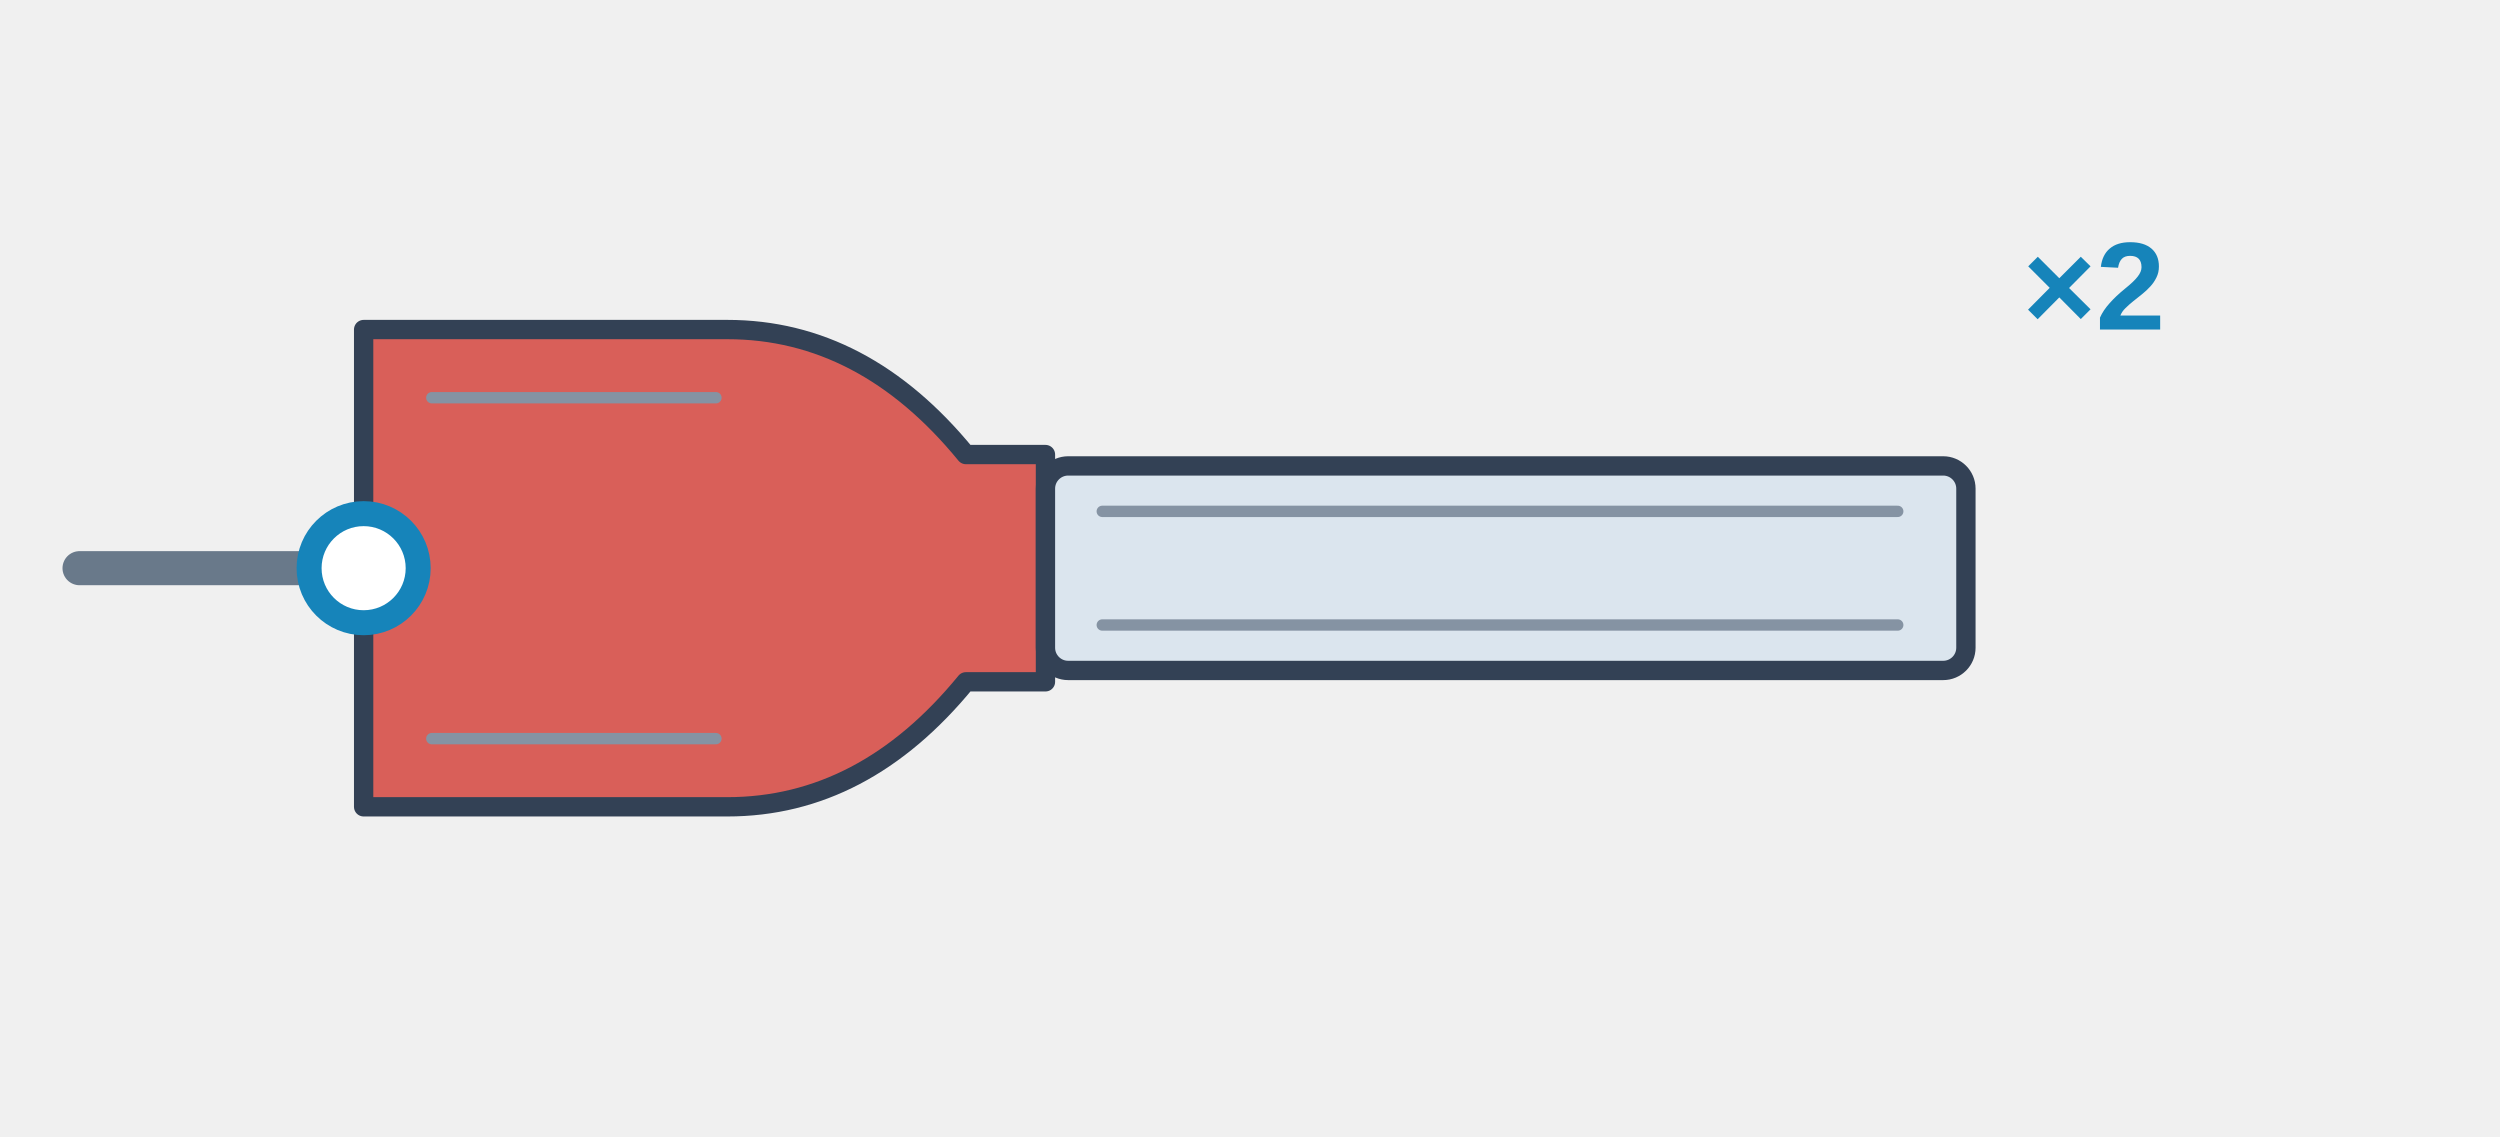
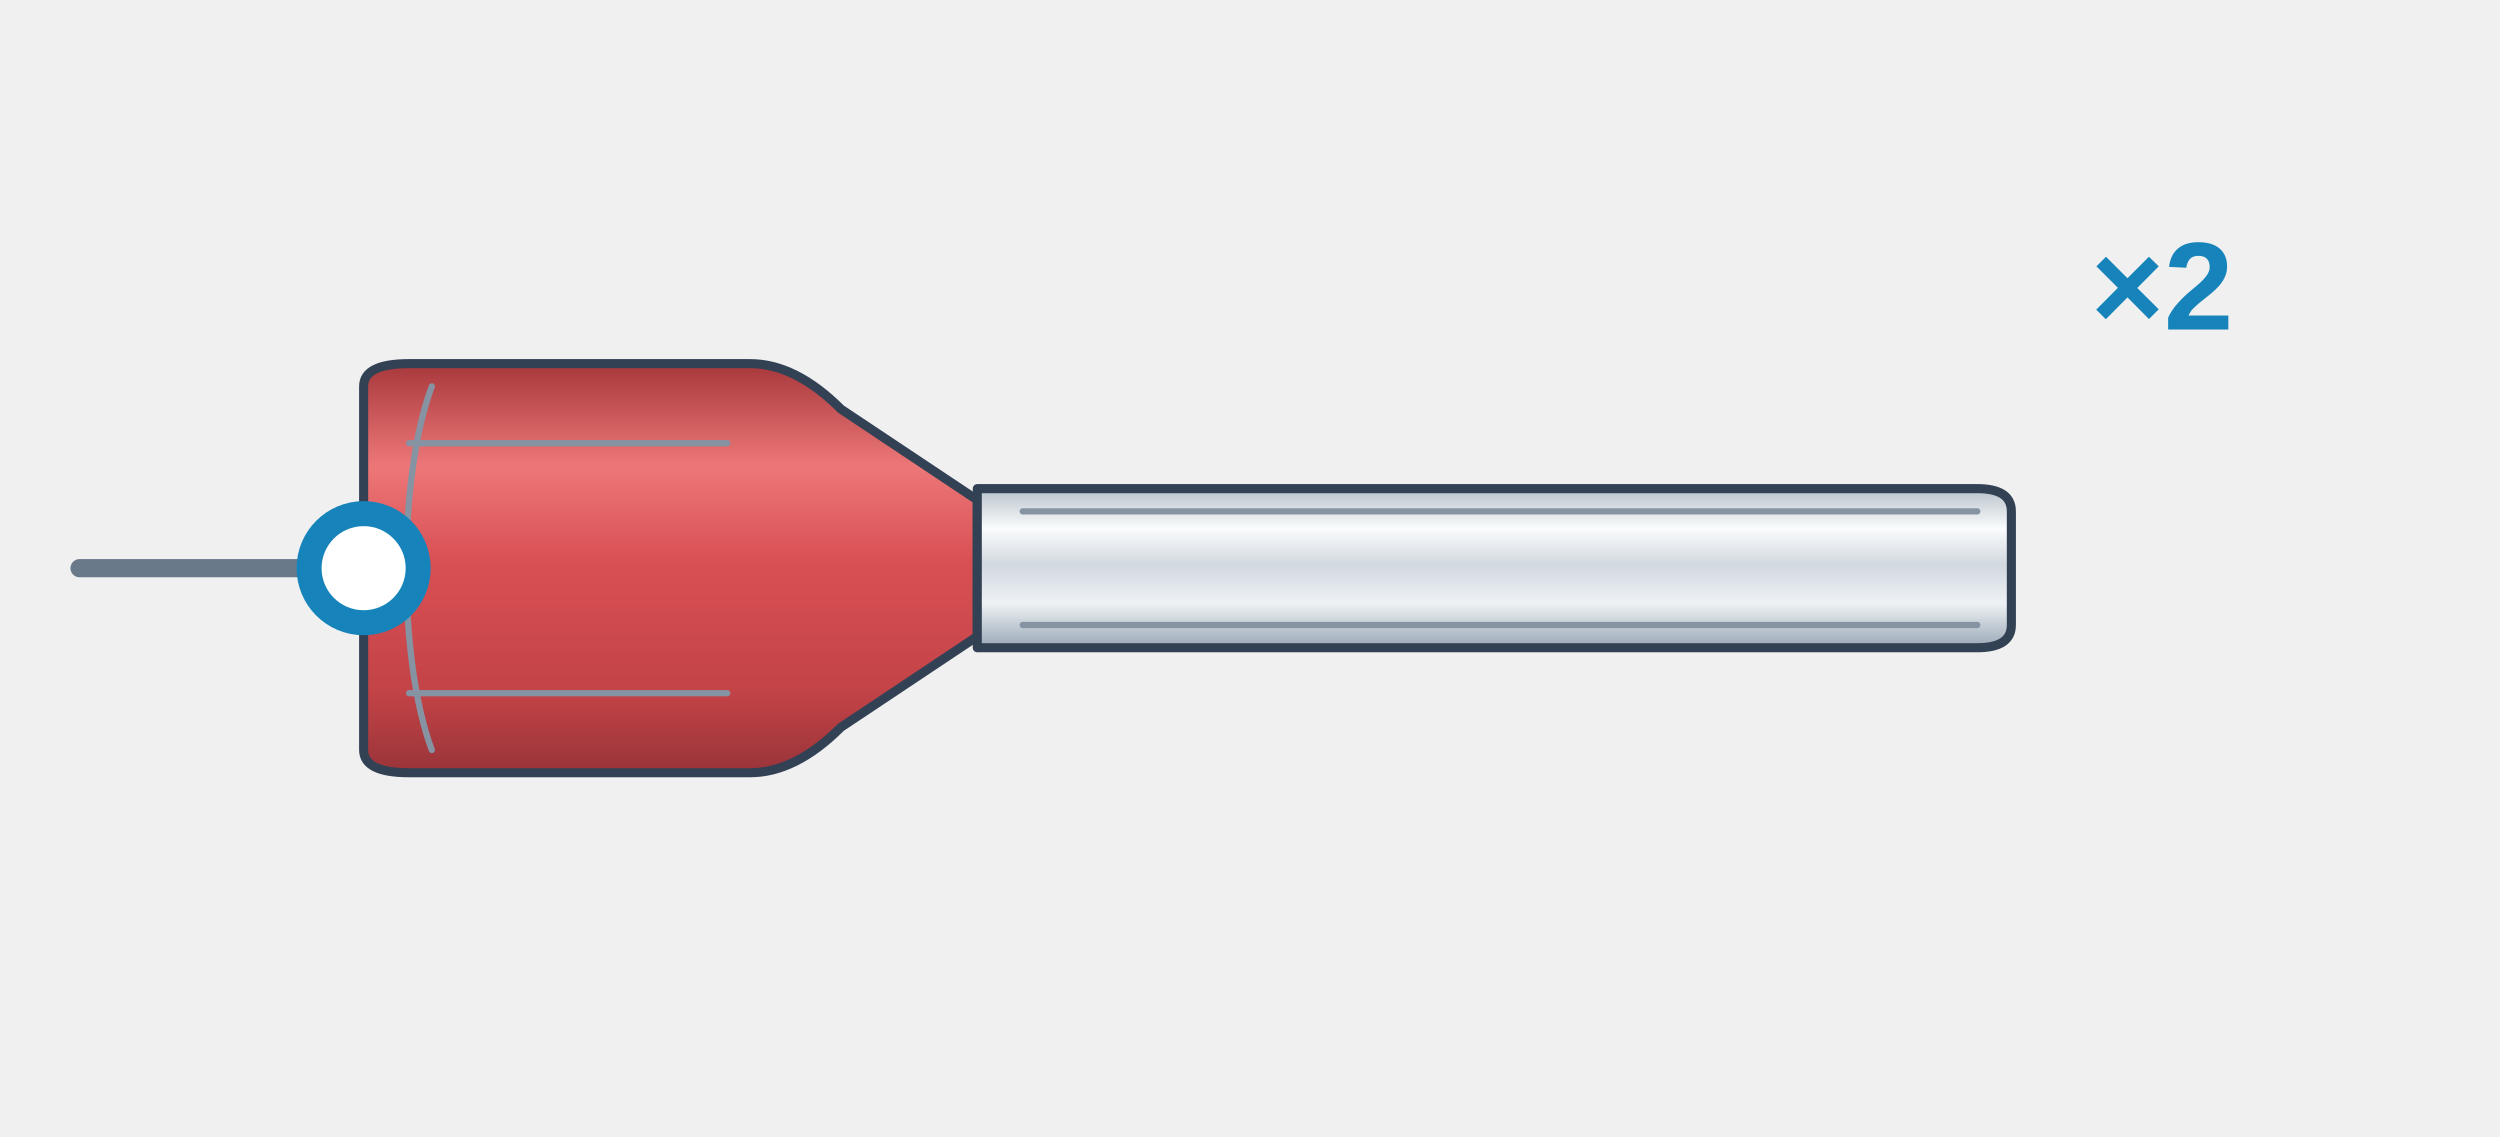
<svg xmlns="http://www.w3.org/2000/svg" width="220" height="100" viewBox="0 0 220 100" role="img" aria-labelledby="title">
-   <style>svg{font-family:Arial,'Segoe UI',sans-serif} .geom{stroke:#334155;stroke-width:1.7;stroke-linecap:round;stroke-linejoin:round} .geom text{stroke:none;stroke-width:0} .detail{stroke:#8593a3;stroke-width:1;fill:none} .wire{stroke:#69798a;stroke-width:3;fill:none;stroke-linecap:round} .text{font-size:12px;fill:#334155;stroke:none} .small{font-size:10px;fill:#64748b;stroke:none} .title{font-size:25px;fill:#0f172a;font-weight:700;stroke:none} .card-title{font-size:17px;fill:#1e293b;font-weight:700;stroke:none} .view{font-size:11px;fill:#237ca3;font-weight:700;stroke:none} .badge{font-size:11px;fill:#1684ba;font-weight:700;stroke:none} .dim{stroke:#5f8f87;stroke-width:1;fill:none} .dimtext{font-size:11px;fill:#427a70;stroke:none}</style>
+   <style>svg{font-family:Arial,'Segoe UI',sans-serif} .geom{stroke:#334155;stroke-width:.8;stroke-linecap:round;stroke-linejoin:round} .geom text{stroke:none;stroke-width:0} .detail{stroke:#8593a3;stroke-width:.55;fill:none} .wire{stroke:#69798a;stroke-width:1.6;fill:none;stroke-linecap:round} .text{font-size:12px;fill:#334155;stroke:none} .small{font-size:10px;fill:#64748b;stroke:none} .title{font-size:25px;fill:#0f172a;font-weight:700;stroke:none} .card-title{font-size:17px;fill:#1e293b;font-weight:700;stroke:none} .view{font-size:11px;fill:#237ca3;font-weight:700;stroke:none} .badge{font-size:11px;fill:#1684ba;font-weight:700;stroke:none} .dim{stroke:#5f8f87;stroke-width:.55;fill:none} .dimtext{font-size:11px;fill:#427a70;stroke:none}</style>
+   <defs>
+     <linearGradient id="metal" x1="0" y1="0" x2="0" y2="1">
+       <stop offset="0" stop-color="#b8c1ca" />
+       <stop offset=".25" stop-color="#fafcfd" />
+       <stop offset=".48" stop-color="#d1d8df" />
+       <stop offset=".72" stop-color="#eef2f5" />
+       <stop offset="1" stop-color="#99a7b5" />
+     </linearGradient>
+     <linearGradient id="red" x1="0" y1="0" x2="0" y2="1">
+       <stop offset="0" stop-color="#a7383b" />
+       <stop offset=".25" stop-color="#ed7778" />
+       <stop offset=".48" stop-color="#d95054" />
+       <stop offset=".8" stop-color="#c34347" />
+       <stop offset="1" stop-color="#993439" />
+     </linearGradient>
+     <linearGradient id="blue" x1="0" y1="0" x2="0" y2="1">
+       <stop offset="0" stop-color="#235783" />
+       <stop offset=".25" stop-color="#65a2ce" />
+       <stop offset=".5" stop-color="#397fb3" />
+       <stop offset="1" stop-color="#23557d" />
+     </linearGradient>
+     <linearGradient id="yellow" x1="0" y1="0" x2="0" y2="1">
+       <stop offset="0" stop-color="#b88c29" />
+       <stop offset=".27" stop-color="#ffe6a1" />
+       <stop offset=".55" stop-color="#e9bd4d" />
+       <stop offset="1" stop-color="#b48c32" />
+     </linearGradient>
+   </defs>
  <g class="geom">
    <line x1="7" y1="50" x2="32" y2="50" class="wire" />
-     <path d="M32 29 H64 Q76 29 85 40 H92 V60 H85 Q76 71 64 71 H32 Z" fill="#d95f59" />
-     <rect x="92" y="41" width="81" height="18" rx="2" fill="#dbe5ee" />
-     <path d="M97 45 H167 M97 55 H167" fill="none" class="detail" />
-     <path d="M38 35 H63 M38 65 H63" fill="none" class="detail" />
-     <text x="178" y="29" class="badge">×2</text>
+     <path d="M32 34 Q32 32 36 32 H66 Q70 32 74 36 L86 44 V56 L74 64 Q70 68 66 68 H36 Q32 68 32 66 Z" fill="url(#red)" />
+     <path d="M86 43 H174 Q177 43 177 45 V55 Q177 57 174 57 H86 Z" fill="url(#metal)" />
+     <text x="184" y="29" class="badge">×2</text>
+     <path d="M90 45 H174 M90 55 H174 M36 39 H64 M36 61 H64" fill="none" class="detail" />
+     <path d="M38 34 C35 42 35 58 38 66" fill="none" class="detail" />
  </g>
  <circle cx="32" cy="50" r="4.8" fill="#ffffff" id="anchor-wire-entry" data-role="wire-entry" stroke="#1684ba" stroke-width="2.2" />
</svg>
